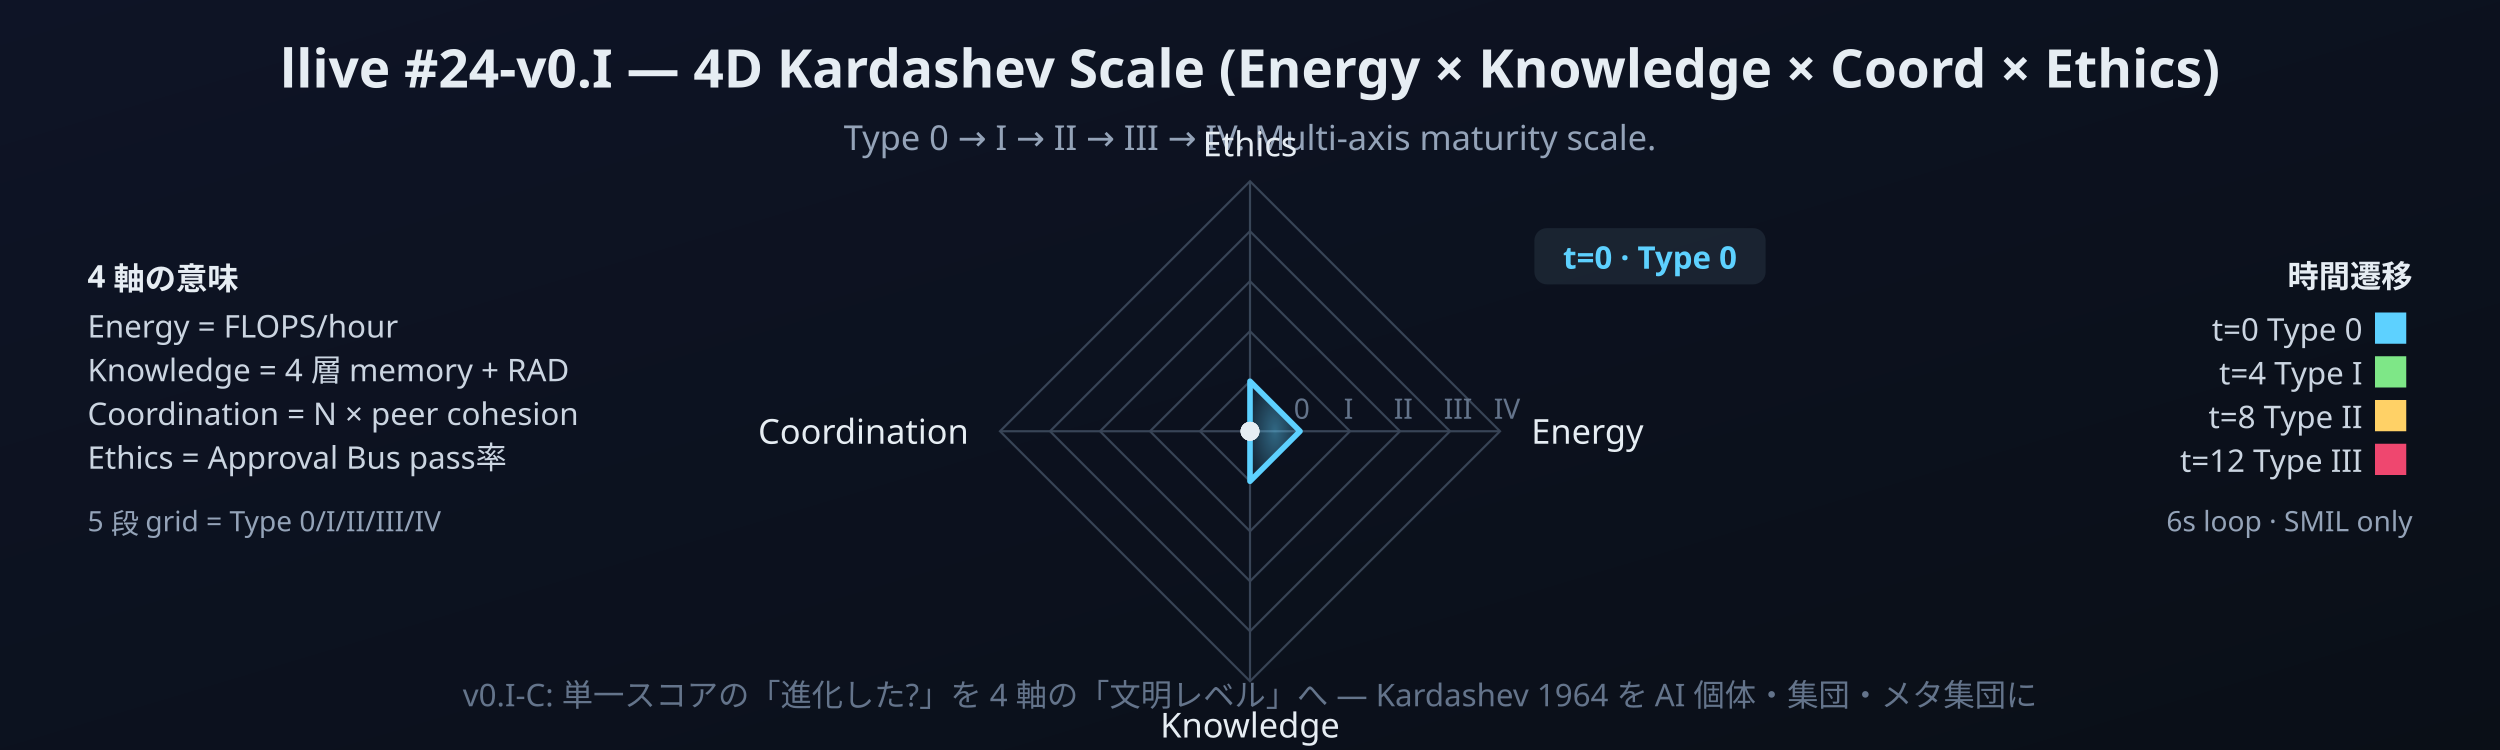
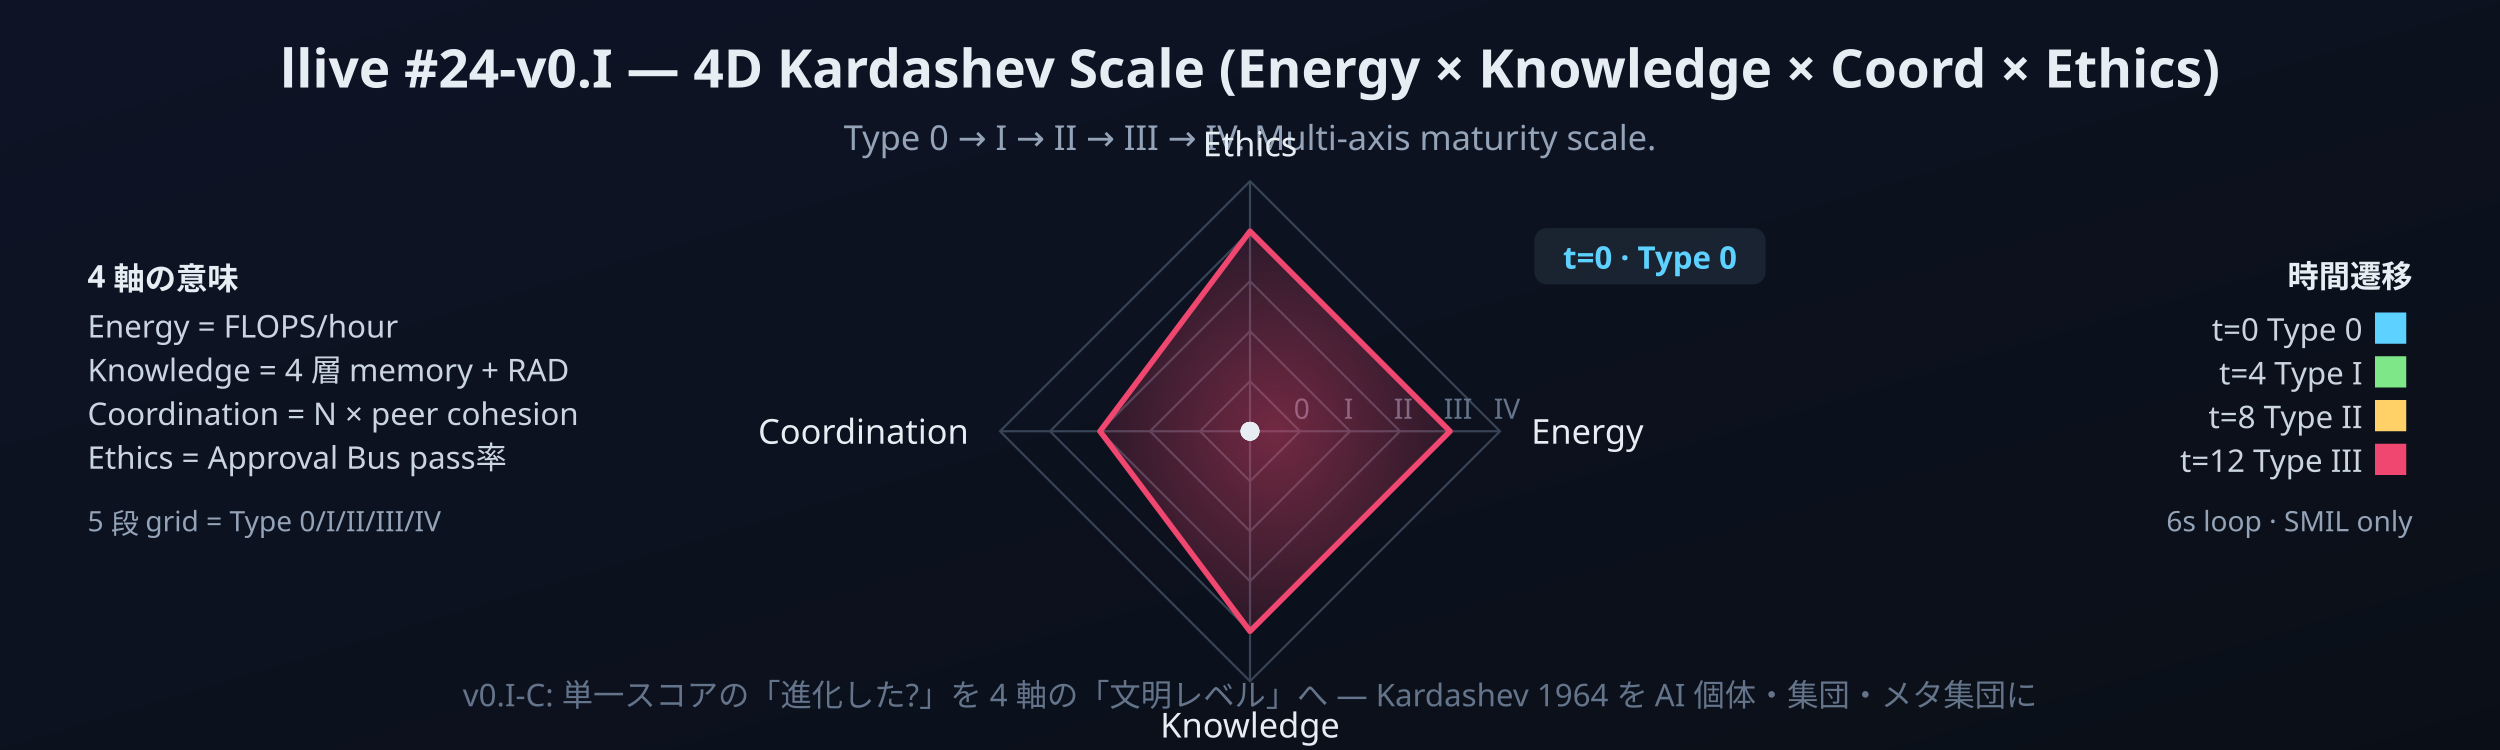
<svg xmlns="http://www.w3.org/2000/svg" viewBox="0 0 800 240" role="img" aria-label="4D Kardashev radar across time — Energy, Knowledge, Coordination, Ethics — Type 0 to IV maturity" style="width:100%;height:auto;max-width:1200px">
  <defs>
    <linearGradient id="bg24_v0i" x1="0" y1="0" x2="1" y2="1">
      <stop offset="0%" stop-color="#0e1426" />
      <stop offset="100%" stop-color="#0a0f17" />
    </linearGradient>
    <radialGradient id="radarFillA" cx="0.5" cy="0.5" r="0.6">
      <stop offset="0%" stop-color="#5dd1ff" stop-opacity="0.45" />
      <stop offset="100%" stop-color="#5dd1ff" stop-opacity="0.08" />
    </radialGradient>
    <radialGradient id="radarFillB" cx="0.5" cy="0.5" r="0.6">
      <stop offset="0%" stop-color="#7ee787" stop-opacity="0.45" />
      <stop offset="100%" stop-color="#7ee787" stop-opacity="0.08" />
    </radialGradient>
    <radialGradient id="radarFillC" cx="0.5" cy="0.5" r="0.6">
      <stop offset="0%" stop-color="#ffd166" stop-opacity="0.45" />
      <stop offset="100%" stop-color="#ffd166" stop-opacity="0.08" />
    </radialGradient>
    <radialGradient id="radarFillD" cx="0.5" cy="0.5" r="0.6">
      <stop offset="0%" stop-color="#ef476f" stop-opacity="0.45" />
      <stop offset="100%" stop-color="#ef476f" stop-opacity="0.08" />
    </radialGradient>
  </defs>
  <rect width="800" height="240" fill="url(#bg24_v0i)" />
  <text x="400" y="28" text-anchor="middle" fill="#e6edf3" font-family="ui-sans-serif,system-ui,sans-serif" font-size="17" font-weight="700">
    llive #24-v0.I — 4D Kardashev Scale (Energy × Knowledge × Coord × Ethics)
  </text>
  <text x="400" y="48" text-anchor="middle" fill="#94a3b8" font-family="ui-sans-serif,system-ui,sans-serif" font-size="11">
    Type 0 → I → II → III → IV. Multi-axis maturity scale.
  </text>
  <g transform="translate(400 138)" font-family="ui-sans-serif,system-ui,sans-serif" font-size="10" fill="#cbd5e1">
    <g stroke="#475569" stroke-width="0.7" fill="none" opacity="0.75">
      <polygon points="16,0 0,16 -16,0 0,-16" />
      <polygon points="32,0 0,32 -32,0 0,-32" />
      <polygon points="48,0 0,48 -48,0 0,-48" />
      <polygon points="64,0 0,64 -64,0 0,-64" />
      <polygon points="80,0 0,80 -80,0 0,-80" />
      <line x1="0" y1="0" x2="80" y2="0" />
      <line x1="0" y1="0" x2="0" y2="80" />
      <line x1="0" y1="0" x2="-80" y2="0" />
      <line x1="0" y1="0" x2="0" y2="-80" />
    </g>
    <g fill="#64748b" font-size="9">
      <text x="14" y="-4">0</text>
      <text x="30" y="-4">I</text>
      <text x="46" y="-4">II</text>
      <text x="62" y="-4">III</text>
      <text x="78" y="-4">IV</text>
    </g>
    <text x="90" y="4" font-size="11" fill="#e6edf3">Energy</text>
    <text x="0" y="98" font-size="11" fill="#e6edf3" text-anchor="middle">Knowledge</text>
    <text x="-90" y="4" font-size="11" fill="#e6edf3" text-anchor="end">Coordination</text>
    <text x="0" y="-88" font-size="11" fill="#e6edf3" text-anchor="middle">Ethics</text>
-     <polygon stroke-width="1.8" stroke-linejoin="round" fill="url(#radarFillA)" stroke="#5dd1ff" points="16,0 0,16 0,0 0,-16">
+     <polygon stroke-width="1.8" stroke-linejoin="round" fill="url(#radarFillD)" stroke="#ef476f" points="64,0 0,64 -48,0 0,-64">
      <animate attributeName="points" values="16,0 0,16 0,0 0,-16;                        32,0 0,32 -16,0 0,-32;                        48,0 0,48 -32,0 0,-48;                        64,0 0,64 -48,0 0,-64;                        16,0 0,16 0,0 0,-16" keyTimes="0;0.25;0.5;0.75;1" dur="6s" repeatCount="indefinite" />
      <animate attributeName="fill" values="url(#radarFillA);url(#radarFillB);url(#radarFillC);url(#radarFillD);url(#radarFillA)" keyTimes="0;0.25;0.5;0.75;1" dur="6s" repeatCount="indefinite" />
      <animate attributeName="stroke" values="#5dd1ff;#7ee787;#ffd166;#ef476f;#5dd1ff" keyTimes="0;0.25;0.5;0.75;1" dur="6s" repeatCount="indefinite" />
    </polygon>
    <circle r="3" fill="#e6edf3">
      <animate attributeName="cx" values="16;32;48;64;16" keyTimes="0;0.25;0.5;0.75;1" dur="6s" repeatCount="indefinite" />
      <animate attributeName="cy" values="0;0;0;0;0" dur="6s" repeatCount="indefinite" />
    </circle>
    <circle r="3" fill="#e6edf3">
      <animate attributeName="cx" values="0;0;0;0;0" dur="6s" repeatCount="indefinite" />
      <animate attributeName="cy" values="16;32;48;64;16" keyTimes="0;0.25;0.5;0.75;1" dur="6s" repeatCount="indefinite" />
    </circle>
    <circle r="3" fill="#e6edf3">
      <animate attributeName="cx" values="0;-16;-32;-48;0" keyTimes="0;0.25;0.5;0.75;1" dur="6s" repeatCount="indefinite" />
      <animate attributeName="cy" values="0;0;0;0;0" dur="6s" repeatCount="indefinite" />
    </circle>
    <circle r="3" fill="#e6edf3">
      <animate attributeName="cx" values="0;0;0;0;0" dur="6s" repeatCount="indefinite" />
      <animate attributeName="cy" values="-16;-32;-48;-64;-16" keyTimes="0;0.25;0.5;0.75;1" dur="6s" repeatCount="indefinite" />
    </circle>
    <g transform="translate(95 -55)">
      <animate attributeName="opacity" values="1;0;0;0;1" keyTimes="0;0.25;0.5;0.75;1" dur="6s" repeatCount="indefinite" />
      <rect x="-4" y="-10" width="74" height="18" rx="4" fill="#1f2937" opacity="0.75" />
      <text x="33" y="3" font-size="10" fill="#5dd1ff" text-anchor="middle" font-weight="600">t=0 · Type 0</text>
    </g>
    <g transform="translate(95 -55)" opacity="0">
      <animate attributeName="opacity" values="0;1;0;0;0" keyTimes="0;0.25;0.5;0.75;1" dur="6s" repeatCount="indefinite" />
      <rect x="-4" y="-10" width="74" height="18" rx="4" fill="#1f2937" opacity="0.75" />
      <text x="33" y="3" font-size="10" fill="#7ee787" text-anchor="middle" font-weight="600">t=4 · Type I</text>
    </g>
    <g transform="translate(95 -55)" opacity="0">
      <animate attributeName="opacity" values="0;0;1;0;0" keyTimes="0;0.25;0.5;0.75;1" dur="6s" repeatCount="indefinite" />
      <rect x="-4" y="-10" width="74" height="18" rx="4" fill="#1f2937" opacity="0.75" />
      <text x="33" y="3" font-size="10" fill="#ffd166" text-anchor="middle" font-weight="600">t=8 · Type II</text>
    </g>
    <g transform="translate(95 -55)" opacity="0">
      <animate attributeName="opacity" values="0;0;0;1;0" keyTimes="0;0.25;0.5;0.75;1" dur="6s" repeatCount="indefinite" />
      <rect x="-4" y="-10" width="74" height="18" rx="4" fill="#1f2937" opacity="0.75" />
      <text x="33" y="3" font-size="10" fill="#ef476f" text-anchor="middle" font-weight="600">t=12 · Type III</text>
    </g>
  </g>
  <g transform="translate(28 92)" font-family="ui-sans-serif,system-ui,sans-serif" font-size="10" fill="#cbd5e1">
    <text x="0" y="0" font-weight="600" fill="#e6edf3">4 軸の意味</text>
    <text x="0" y="16">Energy = FLOPS/hour</text>
    <text x="0" y="30">Knowledge = 4 層 memory + RAD</text>
    <text x="0" y="44">Coordination = N × peer cohesion</text>
    <text x="0" y="58">Ethics = Approval Bus pass率</text>
    <text x="0" y="78" fill="#94a3b8" font-size="9">5 段 grid = Type 0/I/II/III/IV</text>
  </g>
  <g transform="translate(772 92)" font-family="ui-sans-serif,system-ui,sans-serif" font-size="10" fill="#cbd5e1">
    <text x="0" y="0" font-weight="600" fill="#e6edf3" text-anchor="end">時間遷移</text>
    <g text-anchor="end">
      <rect x="-12" y="8" width="10" height="10" fill="#5dd1ff" />
      <text x="-16" y="17">t=0  Type 0</text>
      <rect x="-12" y="22" width="10" height="10" fill="#7ee787" />
      <text x="-16" y="31">t=4  Type I</text>
      <rect x="-12" y="36" width="10" height="10" fill="#ffd166" />
      <text x="-16" y="45">t=8  Type II</text>
      <rect x="-12" y="50" width="10" height="10" fill="#ef476f" />
      <text x="-16" y="59">t=12 Type III</text>
    </g>
    <text x="0" y="78" text-anchor="end" fill="#94a3b8" font-size="9">6s loop · SMIL only</text>
  </g>
  <text x="400" y="226" text-anchor="middle" fill="#64748b" font-family="ui-sans-serif,system-ui,sans-serif" font-size="10">
    v0.I-C: 単一スコアの「進化した?」を 4 軸の「文明レベル」へ — Kardashev 1964 を AI 個体・集団・メタ集団に
  </text>
</svg>
